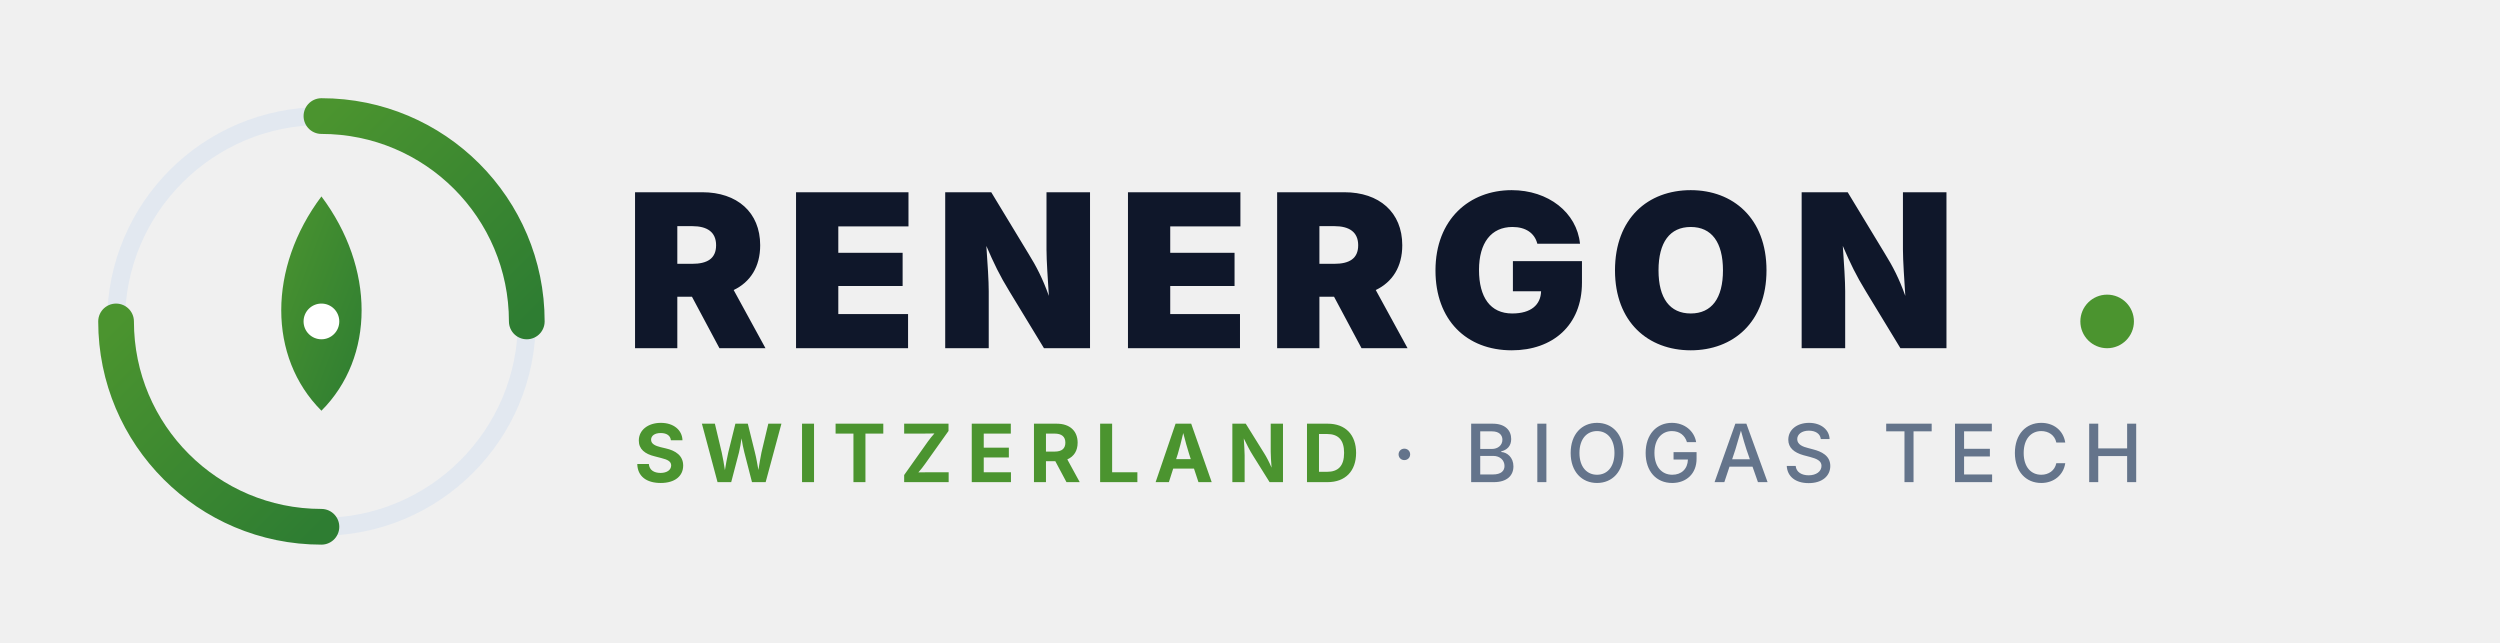
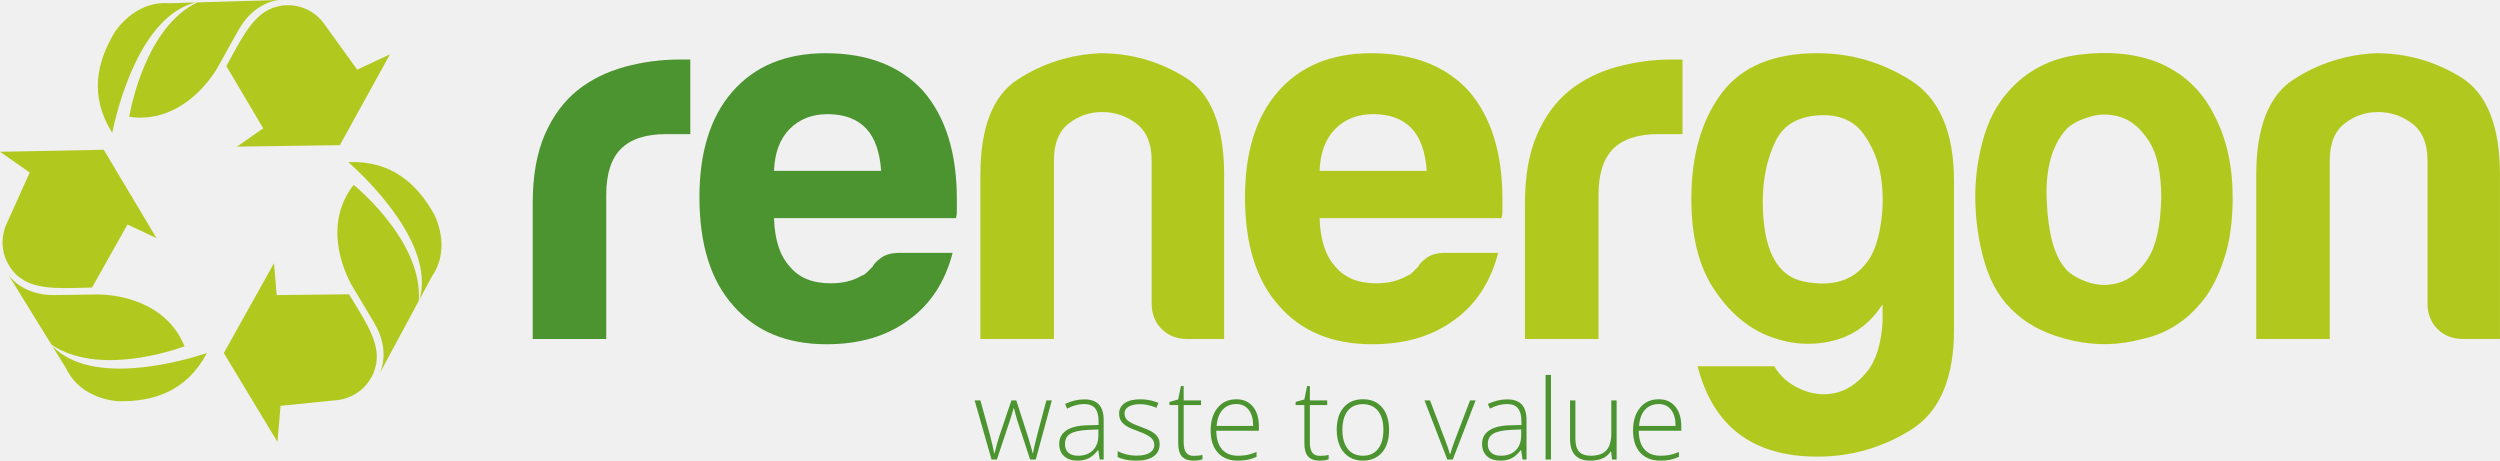
- <svg xmlns="http://www.w3.org/2000/svg" viewBox="0 0 280 72" fill="none" width="100%" height="100%">
-   <g transform="translate(10, 8)">
-     <defs>
-       <linearGradient id="renergyGrad" x1="0%" y1="0%" x2="100%" y2="100%">
-         <stop offset="0%" stop-color="#4B942F" />
-         <stop offset="100%" stop-color="#2E7D32" />
-       </linearGradient>
-     </defs>
-     <circle cx="26" cy="28" r="23" stroke="#E2E8F0" stroke-width="2" fill="none" />
-     <path d="M 26 5 A 23 23 0 0 1 49 28" stroke="url(#renergyGrad)" stroke-width="4" stroke-linecap="round" fill="none" />
-     <path d="M 26 51 A 23 23 0 0 1 3 28" stroke="url(#renergyGrad)" stroke-width="4" stroke-linecap="round" fill="none" />
-     <path d="M 26 14 C 20 22 20 32 26 38 C 32 32 32 22 26 14 Z" fill="url(#renergyGrad)" />
-     <circle cx="26" cy="28" r="2" fill="#FFFFFF" />
-   </g>
-   <g transform="translate(70, 12)">
-     <text x="0" y="27" font-family="system-ui, -apple-system, sans-serif" font-weight="900" font-size="24" fill="#0F172A" letter-spacing="2">RENERGON</text>
-     <circle cx="166" cy="24" r="3" fill="#4B942F" />
-     <text x="1" y="42" font-family="system-ui, -apple-system, sans-serif" font-weight="700" font-size="9" fill="#4B942F" letter-spacing="1.5">SWITZERLAND <tspan fill="#64748B" font-weight="500">· BIOGAS TECH</tspan>
-     </text>
+ <svg xmlns="http://www.w3.org/2000/svg" id="Ebene_1" viewBox="0 0 244.575 45.063" style="enable-background:new 0 0 244.575 45.063;" xml:space="preserve">
+   <style type="text/css"> .Grün_x0020_bogenförmig{fill:url(#SVGID_1_);stroke:#FFFFFF;stroke-width:0.25;stroke-miterlimit:1;} .st0{fill:#4B942F;} .st1{fill:#B1C91F;} </style>
+   <linearGradient id="SVGID_1_" gradientUnits="userSpaceOnUse" x1="-298.077" y1="357.933" x2="-297.37" y2="357.226">
+     <stop offset="0" style="stop-color:#259E2E" />
+     <stop offset="0.983" style="stop-color:#1C381D" />
+   </linearGradient>
+   <g>
+     <g>
+       <path class="st0" d="M52.114,33.164v-13.26c0-2.672,0.394-4.916,1.182-6.732c0.787-1.815,1.866-3.271,3.238-4.369 c1.301-1.028,2.827-1.781,4.574-2.261c1.747-0.479,3.546-0.719,5.396-0.719c0.137,0,0.309,0,0.514,0s0.375,0,0.514,0v7.298h-2.364 c-1.988,0-3.461,0.48-4.42,1.439c-0.96,0.96-1.439,2.467-1.439,4.522v14.082H52.114z" />
+       <path class="st0" d="M88.057,24.735h5.14c-0.755,2.878-2.194,5.072-4.317,6.579c-2.125,1.577-4.797,2.364-8.017,2.364 c-3.906,0-6.956-1.267-9.148-3.803c-2.194-2.467-3.289-5.996-3.289-10.587c0-4.384,1.062-7.812,3.187-10.279 c2.192-2.534,5.242-3.803,9.148-3.803c4.111,0,7.298,1.233,9.559,3.7c2.192,2.536,3.29,6.064,3.29,10.587c0,0.275,0,0.514,0,0.72 s0,0.344,0,0.411c0,0.344-0.036,0.583-0.103,0.719H75.722c0.067,2.125,0.582,3.701,1.542,4.729 c0.89,1.097,2.226,1.645,4.009,1.645c1.164,0,2.158-0.239,2.98-0.72c0.206-0.067,0.394-0.188,0.565-0.359 c0.17-0.17,0.36-0.36,0.565-0.565c0.067-0.206,0.324-0.479,0.771-0.822C86.6,24.907,87.234,24.735,88.057,24.735z M75.722,16.718 h10.484c-0.138-1.851-0.617-3.22-1.439-4.112c-0.892-0.958-2.159-1.439-3.803-1.439c-1.508,0-2.742,0.48-3.7,1.439 C76.304,13.566,75.79,14.936,75.722,16.718z" />
+       <path class="st1" d="M119.758,33.164h-3.598c-1.028,0-1.868-0.324-2.518-0.977c-0.652-0.65-0.977-1.49-0.977-2.518V15.689 c0-1.645-0.498-2.842-1.49-3.597c-0.994-0.753-2.107-1.131-3.341-1.131s-2.331,0.377-3.289,1.131 c-0.96,0.755-1.439,1.953-1.439,3.597v17.474h-7.195V17.129c0-4.659,1.216-7.777,3.649-9.354c2.432-1.575,5.122-2.432,8.069-2.569 c3.015,0,5.79,0.789,8.326,2.364c2.535,1.577,3.803,4.764,3.803,9.56V33.164z" />
+       <path class="st1" d="M141.431,24.735h5.139c-0.754,2.878-2.193,5.072-4.316,6.579c-2.125,1.577-4.797,2.364-8.018,2.364 c-3.906,0-6.956-1.267-9.148-3.803c-2.194-2.467-3.289-5.996-3.289-10.587c0-4.384,1.062-7.812,3.187-10.279 c2.192-2.534,5.241-3.803,9.147-3.803c4.111,0,7.299,1.233,9.561,3.7c2.191,2.536,3.289,6.064,3.289,10.587 c0,0.275,0,0.514,0,0.72s0,0.344,0,0.411c0,0.344-0.035,0.583-0.104,0.719h-17.782c0.067,2.125,0.581,3.701,1.542,4.729 c0.889,1.097,2.227,1.645,4.008,1.645c1.166,0,2.16-0.239,2.982-0.72c0.205-0.067,0.393-0.188,0.564-0.359 c0.17-0.17,0.359-0.36,0.564-0.565c0.068-0.206,0.326-0.479,0.771-0.822C139.974,24.907,140.609,24.735,141.431,24.735z M129.096,16.718h10.483c-0.137-1.851-0.615-3.22-1.438-4.112c-0.893-0.958-2.158-1.439-3.803-1.439 c-1.51,0-2.742,0.48-3.701,1.439C129.677,13.566,129.164,14.936,129.096,16.718z" />
+       <path class="st1" d="M149.185,33.164v-13.26c0-2.672,0.394-4.916,1.182-6.732c0.787-1.815,1.866-3.271,3.238-4.369 c1.301-1.028,2.826-1.781,4.574-2.261c1.747-0.479,3.546-0.719,5.396-0.719c0.136,0,0.308,0,0.514,0c0.205,0,0.376,0,0.514,0 v7.298h-2.364c-1.988,0-3.461,0.48-4.42,1.439c-0.96,0.96-1.438,2.467-1.438,4.522v14.082H149.185z" />
+       <path class="st1" d="M184.171,31.519v-1.748c-1.233,1.919-2.896,3.119-4.985,3.598c-2.091,0.479-4.163,0.308-6.219-0.515 s-3.82-2.346-5.294-4.574c-1.474-2.226-2.21-5.156-2.21-8.789c0-4.248,0.977-7.691,2.93-10.33 c1.953-2.637,5.088-3.957,9.405-3.957c3.289,0,6.338,0.891,9.148,2.672c2.809,1.783,4.214,5.072,4.214,9.868v14.493 c0,4.795-1.405,8.068-4.214,9.816c-2.811,1.747-5.859,2.62-9.148,2.62c-6.306,0-10.211-2.946-11.718-8.839h7.504 c0.547,0.958,1.388,1.695,2.518,2.21c1.131,0.514,2.262,0.65,3.393,0.411c1.131-0.241,2.158-0.909,3.083-2.005 C183.503,35.356,184.033,33.711,184.171,31.519z M172.454,19.698c0,4.729,1.37,7.35,4.111,7.863 c2.74,0.514,4.762-0.119,6.064-1.901c0.616-0.753,1.062-1.936,1.336-3.546c0.273-1.609,0.291-3.202,0.052-4.779 c-0.241-1.576-0.807-2.981-1.696-4.214c-0.892-1.233-2.193-1.85-3.905-1.85c-2.331,0-3.906,0.857-4.729,2.569 C172.865,15.553,172.454,17.506,172.454,19.698z" />
+       <path class="st1" d="M197.249,30.697c-1.438-1.233-2.467-2.894-3.083-4.985c-0.617-2.089-0.926-4.266-0.926-6.527 c0-1.85,0.258-3.701,0.771-5.551s1.318-3.392,2.415-4.625c1.781-2.056,4.076-3.271,6.887-3.649 c2.81-0.375,5.346-0.154,7.606,0.668c2.604,1.028,4.522,2.811,5.756,5.345c1.165,2.261,1.748,4.9,1.748,7.915 c0,2.194-0.241,4.078-0.72,5.653c-0.48,1.577-1.097,2.914-1.851,4.009c-1.645,2.261-3.735,3.667-6.27,4.214 c-2.262,0.617-4.54,0.668-6.835,0.154C200.453,32.804,198.62,31.93,197.249,30.697z M202.184,12.606 c-1.439,1.577-2.092,3.924-1.953,7.041c0.137,3.119,0.72,5.293,1.747,6.527c0.411,0.549,1.131,1.012,2.158,1.388 c1.028,0.377,2.072,0.411,3.136,0.103c1.062-0.309,2.004-1.08,2.826-2.313s1.268-3.22,1.337-5.961 c0-2.467-0.396-4.317-1.183-5.551c-0.788-1.233-1.696-2.02-2.724-2.364c-1.028-0.342-2.056-0.36-3.084-0.052 C203.417,11.732,202.663,12.127,202.184,12.606z" />
+       <path class="st1" d="M244.575,33.164h-3.598c-1.027,0-1.868-0.324-2.519-0.977c-0.651-0.65-0.977-1.49-0.977-2.518V15.689 c0-1.645-0.497-2.842-1.49-3.597c-0.994-0.753-2.106-1.131-3.34-1.131c-1.234,0-2.331,0.377-3.29,1.131 c-0.96,0.755-1.438,1.953-1.438,3.597v17.474h-7.195V17.129c0-4.659,1.216-7.777,3.649-9.354c2.431-1.575,5.121-2.432,8.068-2.569 c3.015,0,5.79,0.789,8.326,2.364c2.534,1.577,3.803,4.764,3.803,9.56V33.164z" />
+     </g>
+     <g>
+       <path class="st0" d="M100.776,44.956l-1.267-3.869c-0.082-0.263-0.186-0.647-0.314-1.155h-0.032l-0.112,0.394l-0.239,0.771 l-1.288,3.858h-0.521l-1.655-5.784h0.564l0.926,3.352c0.216,0.831,0.358,1.44,0.426,1.831h0.032 c0.209-0.83,0.362-1.381,0.458-1.655l1.192-3.528h0.479l1.133,3.517c0.255,0.834,0.412,1.386,0.468,1.655h0.032 c0.028-0.231,0.17-0.848,0.426-1.852l0.883-3.32h0.532l-1.57,5.784H100.776z" />
+       <path class="st0" d="M107.584,44.956l-0.133-0.916h-0.042c-0.291,0.373-0.59,0.636-0.897,0.791 c-0.307,0.154-0.669,0.231-1.088,0.231c-0.568,0-1.009-0.146-1.325-0.437c-0.316-0.291-0.474-0.693-0.474-1.208 c0-0.564,0.235-1.002,0.705-1.314c0.47-0.313,1.15-0.478,2.041-0.495l1.101-0.032v-0.383c0-0.55-0.111-0.965-0.335-1.245 s-0.583-0.42-1.08-0.42c-0.536,0-1.091,0.149-1.666,0.447l-0.197-0.458c0.635-0.298,1.263-0.447,1.884-0.447 c0.635,0,1.109,0.165,1.423,0.495s0.471,0.844,0.471,1.543v3.847H107.584z M105.456,44.584c0.617,0,1.104-0.176,1.461-0.529 c0.356-0.353,0.535-0.844,0.535-1.472v-0.569l-1.011,0.042c-0.813,0.039-1.392,0.166-1.737,0.381 c-0.346,0.214-0.519,0.549-0.519,1.003c0,0.362,0.111,0.643,0.333,0.843C104.738,44.484,105.052,44.584,105.456,44.584z" />
+       <path class="st0" d="M113.448,43.451c0,0.518-0.197,0.916-0.591,1.194c-0.394,0.279-0.953,0.418-1.676,0.418 c-0.773,0-1.387-0.119-1.841-0.356v-0.569c0.582,0.291,1.196,0.436,1.841,0.436c0.571,0,1.005-0.095,1.301-0.285 c0.296-0.189,0.444-0.442,0.444-0.758c0-0.291-0.118-0.536-0.354-0.734s-0.624-0.394-1.163-0.585 c-0.578-0.209-0.984-0.389-1.219-0.54c-0.234-0.15-0.411-0.321-0.529-0.511c-0.119-0.189-0.178-0.421-0.178-0.694 c0-0.433,0.182-0.775,0.545-1.027c0.363-0.252,0.872-0.378,1.524-0.378c0.625,0,1.217,0.117,1.777,0.351l-0.197,0.479 c-0.568-0.234-1.095-0.351-1.581-0.351c-0.472,0-0.846,0.078-1.123,0.234c-0.277,0.156-0.415,0.373-0.415,0.649 c0,0.301,0.107,0.542,0.322,0.724c0.214,0.181,0.634,0.383,1.258,0.606c0.521,0.188,0.901,0.357,1.139,0.508 c0.237,0.151,0.416,0.322,0.535,0.514C113.389,42.966,113.448,43.192,113.448,43.451z" />
+       <path class="st0" d="M116.768,44.595c0.333,0,0.625-0.028,0.873-0.085v0.425c-0.256,0.085-0.55,0.128-0.884,0.128 c-0.511,0-0.888-0.137-1.13-0.41c-0.243-0.273-0.365-0.703-0.365-1.288V39.63h-0.857v-0.309l0.857-0.24l0.266-1.309h0.271v1.4 h1.697v0.458H115.8v3.661c0,0.443,0.078,0.771,0.234,0.984C116.19,44.488,116.435,44.595,116.768,44.595z" />
+       <path class="st0" d="M121.108,45.063c-0.841,0-1.496-0.259-1.966-0.777s-0.705-1.244-0.705-2.177c0-0.922,0.227-1.661,0.681-2.216 s1.066-0.833,1.836-0.833c0.681,0,1.218,0.238,1.612,0.713c0.394,0.476,0.591,1.121,0.591,1.937v0.426h-4.167 c0.007,0.795,0.192,1.401,0.556,1.82c0.364,0.419,0.884,0.628,1.562,0.628c0.33,0,0.62-0.023,0.87-0.069 c0.25-0.046,0.566-0.145,0.95-0.298v0.479c-0.327,0.142-0.628,0.239-0.905,0.29C121.747,45.037,121.441,45.063,121.108,45.063z M120.954,39.529c-0.557,0-1.004,0.184-1.341,0.551c-0.337,0.367-0.534,0.896-0.59,1.588h3.576c0-0.67-0.146-1.195-0.436-1.573 C121.871,39.718,121.468,39.529,120.954,39.529z" />
+       <path class="st0" d="M129.112,44.595c0.333,0,0.624-0.028,0.872-0.085v0.425c-0.255,0.085-0.55,0.128-0.883,0.128 c-0.511,0-0.888-0.137-1.131-0.41c-0.243-0.273-0.364-0.703-0.364-1.288V39.63h-0.857v-0.309l0.857-0.24l0.266-1.309h0.271v1.4 h1.697v0.458h-1.697v3.661c0,0.443,0.078,0.771,0.234,0.984C128.533,44.488,128.778,44.595,129.112,44.595z" />
+       <path class="st0" d="M135.893,42.056c0,0.944-0.229,1.681-0.687,2.211c-0.458,0.53-1.09,0.795-1.895,0.795 c-0.508,0-0.955-0.123-1.341-0.367c-0.387-0.245-0.684-0.596-0.89-1.054c-0.205-0.458-0.309-0.986-0.309-1.586 c0-0.943,0.229-1.679,0.687-2.206c0.458-0.527,1.086-0.79,1.884-0.79c0.795,0,1.419,0.267,1.871,0.801 S135.893,41.127,135.893,42.056z M131.327,42.056c0,0.795,0.175,1.415,0.524,1.86c0.35,0.445,0.844,0.668,1.481,0.668 c0.639,0,1.133-0.223,1.482-0.668c0.35-0.445,0.524-1.065,0.524-1.86c0-0.798-0.177-1.417-0.529-1.857 c-0.354-0.44-0.85-0.66-1.487-0.66c-0.639,0-1.131,0.219-1.478,0.657C131.499,40.635,131.327,41.255,131.327,42.056z" />
+       <path class="st0" d="M141.592,44.956l-2.235-5.784h0.543l1.495,3.932c0.198,0.504,0.348,0.944,0.447,1.32h0.031 c0.146-0.482,0.295-0.926,0.447-1.33l1.495-3.922h0.543l-2.234,5.784H141.592z" />
+       <path class="st0" d="M148.95,44.956l-0.133-0.916h-0.043c-0.291,0.373-0.59,0.636-0.896,0.791s-0.67,0.231-1.088,0.231 c-0.567,0-1.01-0.146-1.325-0.437c-0.315-0.291-0.474-0.693-0.474-1.208c0-0.564,0.235-1.002,0.705-1.314 c0.47-0.313,1.15-0.478,2.041-0.495l1.102-0.032v-0.383c0-0.55-0.112-0.965-0.336-1.245c-0.223-0.28-0.583-0.42-1.08-0.42 c-0.535,0-1.091,0.149-1.665,0.447l-0.197-0.458c0.635-0.298,1.263-0.447,1.884-0.447c0.635,0,1.109,0.165,1.424,0.495 c0.313,0.33,0.471,0.844,0.471,1.543v3.847H148.95z M146.822,44.584c0.617,0,1.104-0.176,1.46-0.529s0.535-0.844,0.535-1.472 v-0.569l-1.011,0.042c-0.813,0.039-1.392,0.166-1.738,0.381c-0.346,0.214-0.519,0.549-0.519,1.003 c0,0.362,0.111,0.643,0.333,0.843C146.104,44.484,146.416,44.584,146.822,44.584z" />
+       <path class="st0" d="M151.732,44.956h-0.526v-8.28h0.526V44.956z" />
+       <path class="st0" d="M154.12,39.172v3.746c0,0.582,0.123,1.005,0.367,1.269c0.245,0.265,0.625,0.396,1.139,0.396 c0.688,0,1.195-0.174,1.52-0.521c0.325-0.348,0.487-0.914,0.487-1.697v-3.193h0.521v5.784h-0.447l-0.096-0.798h-0.032 c-0.376,0.604-1.045,0.905-2.006,0.905c-1.316,0-1.975-0.704-1.975-2.113v-3.778H154.12z" />
+       <path class="st0" d="M162.433,45.063c-0.841,0-1.496-0.259-1.967-0.777c-0.47-0.518-0.705-1.244-0.705-2.177 c0-0.922,0.228-1.661,0.682-2.216s1.066-0.833,1.836-0.833c0.681,0,1.219,0.238,1.612,0.713c0.394,0.476,0.591,1.121,0.591,1.937 v0.426h-4.167c0.007,0.795,0.192,1.401,0.557,1.82c0.363,0.419,0.884,0.628,1.562,0.628c0.33,0,0.62-0.023,0.87-0.069 c0.25-0.046,0.566-0.145,0.95-0.298v0.479c-0.327,0.142-0.628,0.239-0.905,0.29C163.072,45.037,162.766,45.063,162.433,45.063z M162.279,39.529c-0.557,0-1.004,0.184-1.341,0.551s-0.534,0.896-0.591,1.588h3.576c0-0.67-0.146-1.195-0.437-1.573 C163.196,39.718,162.793,39.529,162.279,39.529z" />
+     </g>
+     <g>
+       <g>
+         <g>
+           <path class="st1" d="M34.6,18.08c-2.898,3.703-1.185,8.207,0.008,10.162c0.889,1.455,1.614,2.707,1.988,3.325 c1.69,2.799,0.554,4.954,0.554,4.954l3.82-7.089C41.358,23.938,35.471,18.808,34.6,18.08z" />
+           <path class="st1" d="M42.449,20.929c-1.615-2.882-4.083-5.231-8.373-5.074c1.938,1.733,8.49,8.075,6.971,13.435l1.232-2.284 C44.232,24.153,42.449,20.929,42.449,20.929z" />
+           <path class="st1" d="M36.865,34.934c0.005-1.934-1.356-3.886-2.718-6.143l-7.077,0.076l-0.263-3.124l-4.912,8.796l5.249,8.691 l0.301-3.528l5.605-0.569c0,0,2.391-0.17,3.467-2.587c0.149-0.337,0.299-1.003,0.299-1.003L36.865,34.934z" />
+         </g>
+       </g>
+       <g>
+         <g>
+           <path class="st1" d="M12.642,11.429c4.657,0.658,7.701-3.078,8.797-5.089c0.815-1.497,1.537-2.749,1.886-3.383 C24.904,0.094,27.339,0,27.339,0l-8.05,0.235C14.336,2.646,12.838,10.31,12.642,11.429z" />
+           <path class="st1" d="M11.187,3.206c-1.689,2.841-2.49,6.154-0.209,9.79c0.531-2.546,2.749-11.391,8.15-12.755l-2.594,0.076 C13.087,0.052,11.187,3.206,11.187,3.206z" />
+           <path class="st1" d="M26.107,1.039c-1.678,0.964-2.686,3.12-3.96,5.427l3.603,6.089l-2.574,1.79l10.073-0.144l4.903-8.89 l-3.207,1.503l-3.296-4.57c0,0-1.343-1.987-3.973-1.709c-0.366,0.038-1.021,0.244-1.021,0.244L26.107,1.039z" />
+         </g>
+       </g>
+       <g>
+         <g>
+           <path class="st1" d="M18.052,33.881c-1.757-4.362-6.515-5.13-8.805-5.074c-1.703,0.042-3.149,0.044-3.872,0.058 c-3.27,0.063-4.568-1.998-4.568-1.998l4.23,6.853C9.6,36.803,16.988,34.272,18.052,33.881z" />
+           <path class="st1" d="M11.66,39.254c3.304,0.041,6.574-0.922,8.582-4.715c-2.47,0.813-11.238,3.314-15.121-0.683l1.363,2.209 C7.978,39.186,11.66,39.254,11.66,39.254z" />
+           <path class="st1" d="M2.324,27.415c1.673,0.972,4.044,0.767,6.678,0.716l3.473-6.166l2.838,1.334l-5.162-8.65L0,14.848 l2.905,2.027l-2.309,5.138c0,0-1.049,2.156,0.506,4.294c0.216,0.299,0.458,0.549,0.721,0.762L2.324,27.415z" />
+         </g>
+       </g>
+     </g>
  </g>
</svg>
